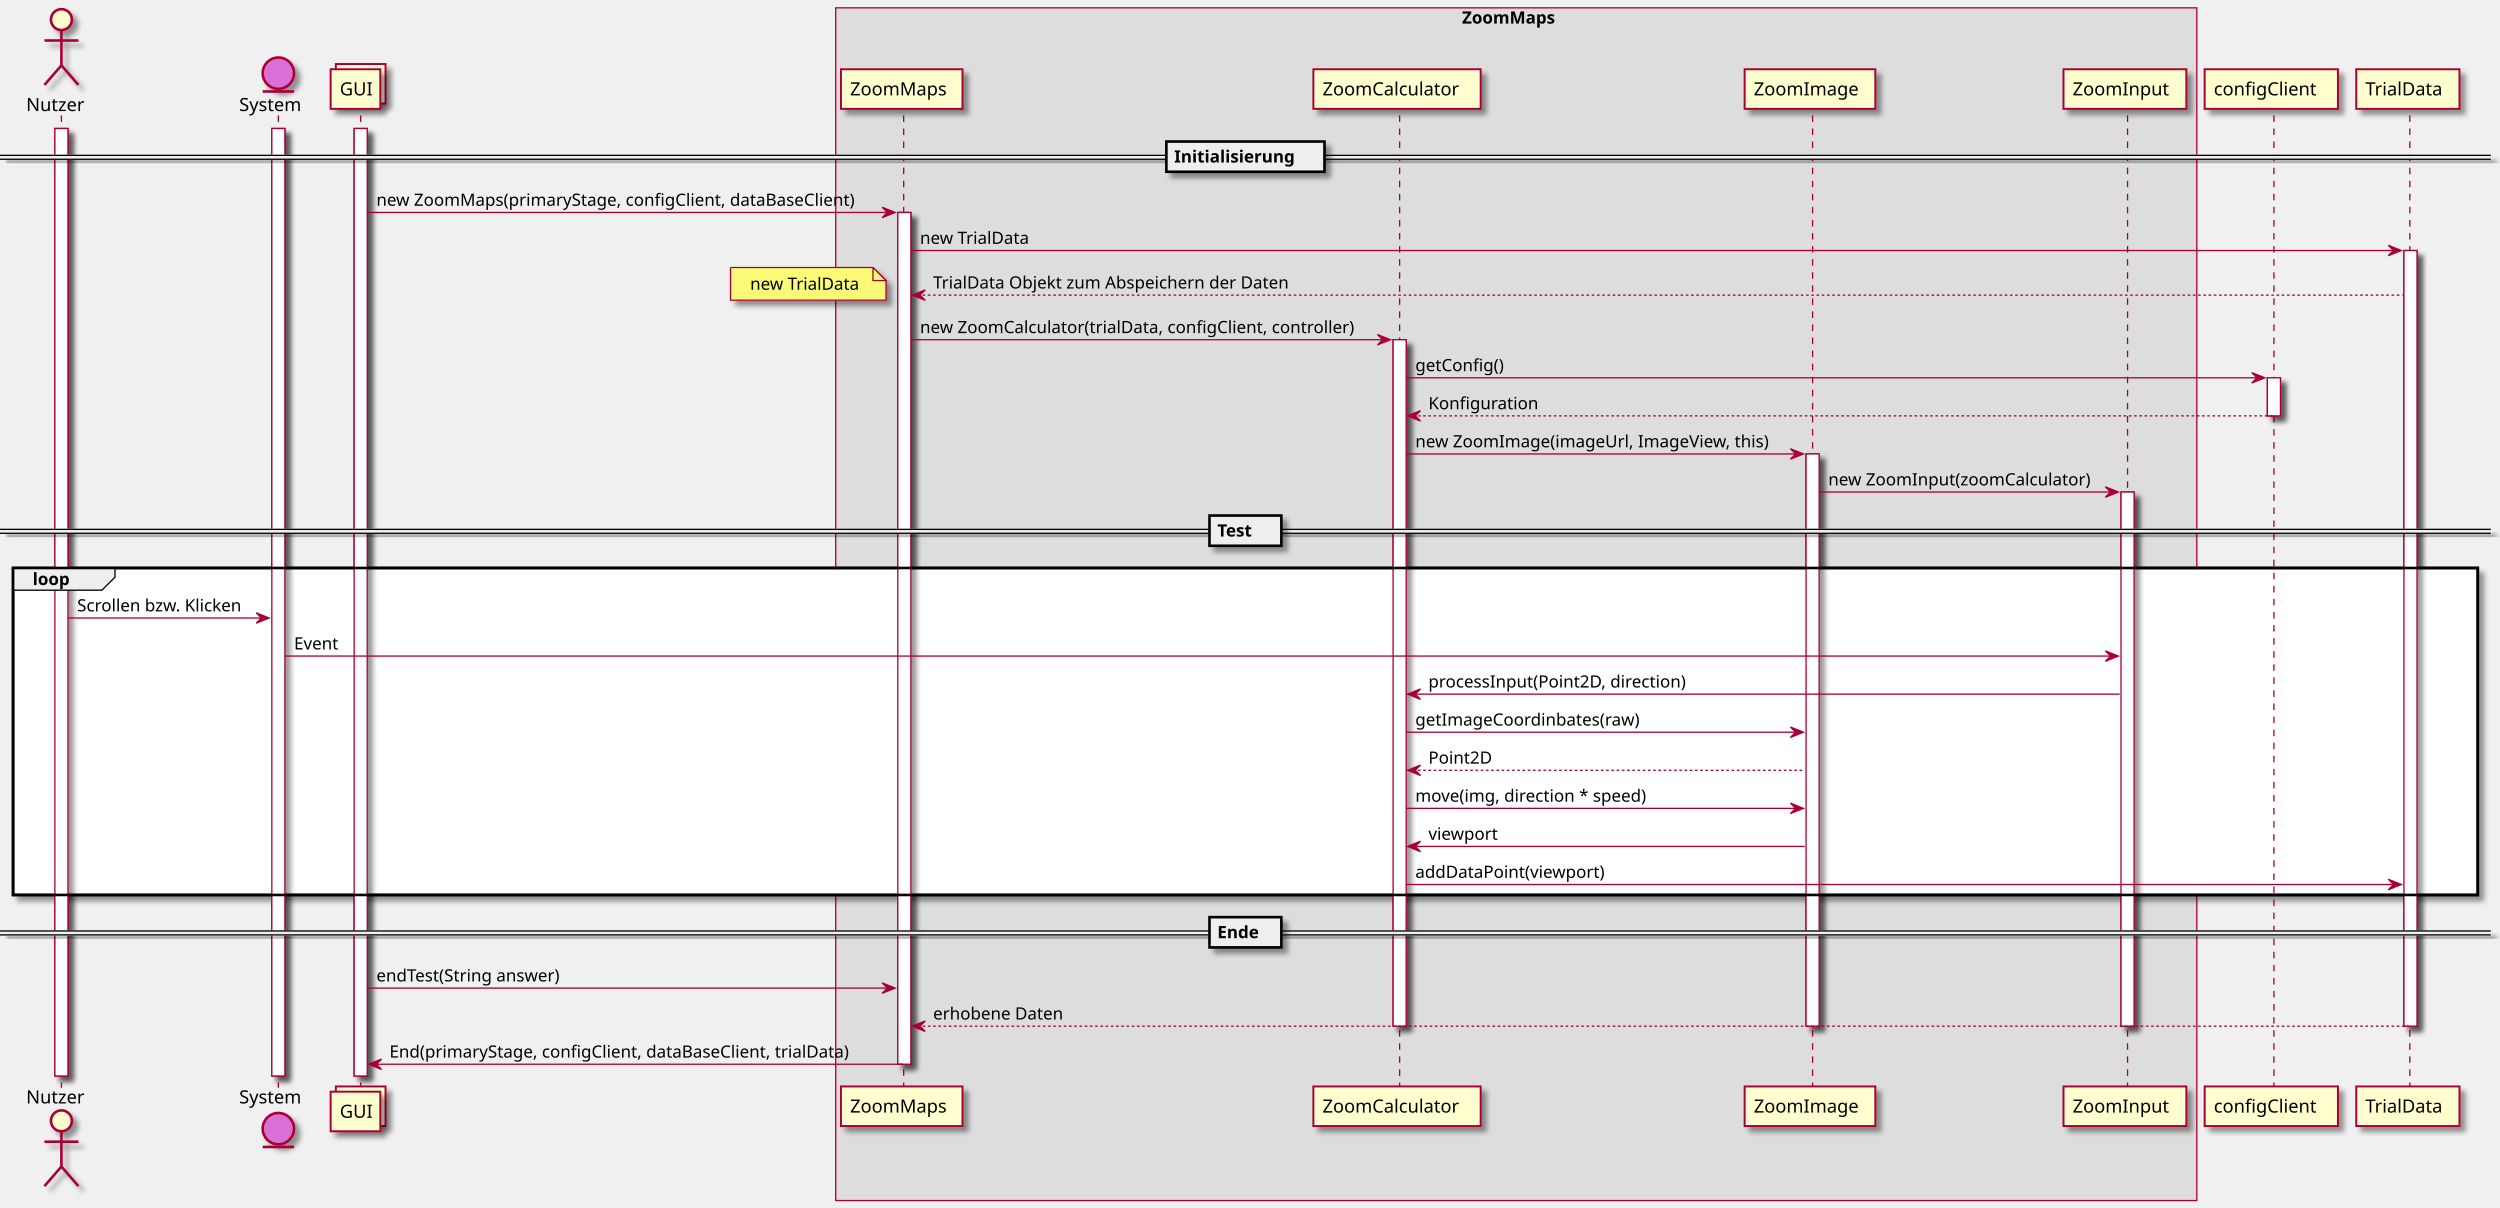
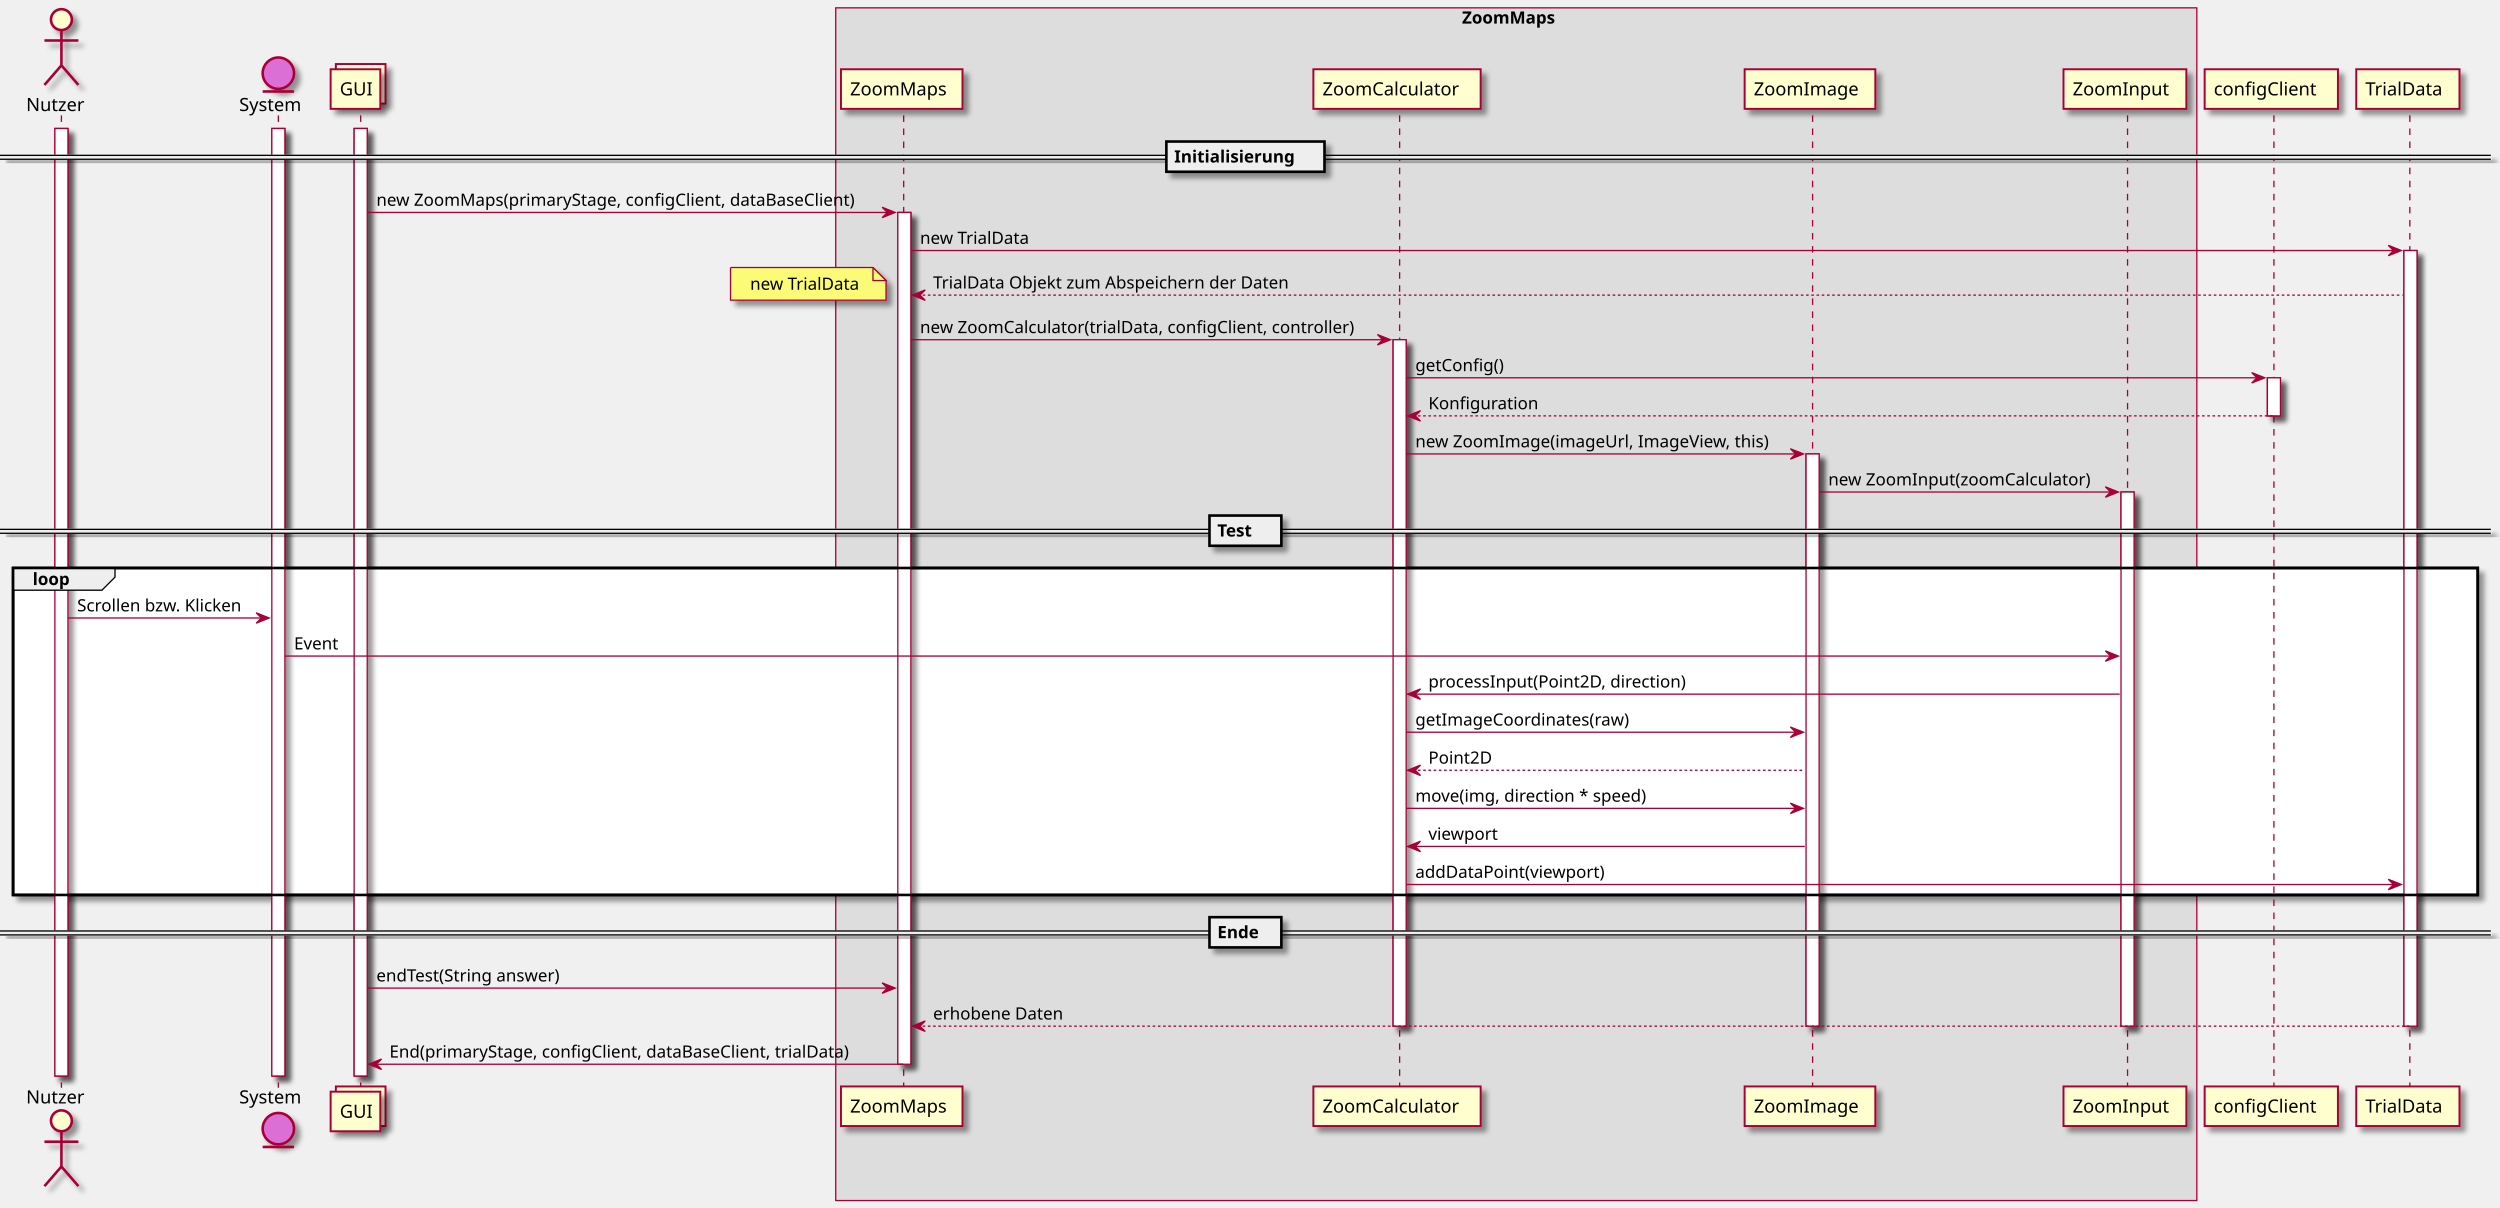
<svg xmlns="http://www.w3.org/2000/svg" contentScriptType="application/ecmascript" contentStyleType="text/css" height="924px" preserveAspectRatio="none" style="width:1913px;height:924px;background:#FFFFFF;" version="1.1" viewBox="0 0 1913 924" width="1913px" zoomAndPan="magnify">
  <defs>
-     <filter height="300%" id="fufmen20hn8r0" width="300%" x="-1" y="-1">
+     <filter height="300%" id="f1d7zb2lvnrbby" width="300%" x="-1" y="-1">
      <feGaussianBlur result="blurOut" stdDeviation="2.0" />
      <feColorMatrix in="blurOut" result="blurOut2" type="matrix" values="0 0 0 0 0 0 0 0 0 0 0 0 0 0 0 0 0 0 .4 0" />
      <feOffset dx="4.0" dy="4.0" in="blurOut2" result="blurOut3" />
      <feBlend in="SourceGraphic" in2="blurOut3" mode="normal" />
    </filter>
  </defs>
  <g>
    <rect fill="#DDDDDD" height="912.648" style="stroke:#A80036;stroke-width:1.0;" width="1041.5" x="639.5" y="6" />
    <text fill="#000000" font-family="sans-serif" font-size="13" font-weight="bold" lengthAdjust="spacing" textLength="83" x="1118.75" y="18.067">ZoomMaps</text>
-     <rect fill="#FFFFFF" filter="url(#fufmen20hn8r0)" height="725.055" style="stroke:#A80036;stroke-width:1.0;" width="10" x="42" y="98.297" />
-     <rect fill="#FFFFFF" filter="url(#fufmen20hn8r0)" height="725.055" style="stroke:#A80036;stroke-width:1.0;" width="10" x="208" y="98.297" />
-     <rect fill="#FFFFFF" filter="url(#fufmen20hn8r0)" height="725.055" style="stroke:#A80036;stroke-width:1.0;" width="10" x="271" y="98.297" />
-     <rect fill="#FFFFFF" filter="url(#fufmen20hn8r0)" height="651.789" style="stroke:#A80036;stroke-width:1.0;" width="10" x="687" y="162.562" />
-     <rect fill="#FFFFFF" filter="url(#fufmen20hn8r0)" height="525.258" style="stroke:#A80036;stroke-width:1.0;" width="10" x="1066" y="259.961" />
-     <rect fill="#FFFFFF" filter="url(#fufmen20hn8r0)" height="437.859" style="stroke:#A80036;stroke-width:1.0;" width="10" x="1382" y="347.359" />
-     <rect fill="#FFFFFF" filter="url(#fufmen20hn8r0)" height="408.727" style="stroke:#A80036;stroke-width:1.0;" width="10" x="1623" y="376.492" />
-     <rect fill="#FFFFFF" filter="url(#fufmen20hn8r0)" height="29.133" style="stroke:#A80036;stroke-width:1.0;" width="10" x="1735" y="289.094" />
-     <rect fill="#FFFFFF" filter="url(#fufmen20hn8r0)" height="593.523" style="stroke:#A80036;stroke-width:1.0;" width="10" x="1839.5" y="191.695" />
-     <rect fill="#FFFFFF" filter="url(#fufmen20hn8r0)" height="250.195" style="stroke:#000000;stroke-width:2.0;" width="1886" x="10" y="434.625" />
+     <rect fill="#FFFFFF" filter="url(#f1d7zb2lvnrbby)" height="725.055" style="stroke:#A80036;stroke-width:1.0;" width="10" x="42" y="98.297" />
+     <rect fill="#FFFFFF" filter="url(#f1d7zb2lvnrbby)" height="725.055" style="stroke:#A80036;stroke-width:1.0;" width="10" x="208" y="98.297" />
+     <rect fill="#FFFFFF" filter="url(#f1d7zb2lvnrbby)" height="725.055" style="stroke:#A80036;stroke-width:1.0;" width="10" x="271" y="98.297" />
+     <rect fill="#FFFFFF" filter="url(#f1d7zb2lvnrbby)" height="651.789" style="stroke:#A80036;stroke-width:1.0;" width="10" x="687" y="162.562" />
+     <rect fill="#FFFFFF" filter="url(#f1d7zb2lvnrbby)" height="525.258" style="stroke:#A80036;stroke-width:1.0;" width="10" x="1066" y="259.961" />
+     <rect fill="#FFFFFF" filter="url(#f1d7zb2lvnrbby)" height="437.859" style="stroke:#A80036;stroke-width:1.0;" width="10" x="1382" y="347.359" />
+     <rect fill="#FFFFFF" filter="url(#f1d7zb2lvnrbby)" height="408.727" style="stroke:#A80036;stroke-width:1.0;" width="10" x="1623" y="376.492" />
+     <rect fill="#FFFFFF" filter="url(#f1d7zb2lvnrbby)" height="29.133" style="stroke:#A80036;stroke-width:1.0;" width="10" x="1735" y="289.094" />
+     <rect fill="#FFFFFF" filter="url(#f1d7zb2lvnrbby)" height="593.523" style="stroke:#A80036;stroke-width:1.0;" width="10" x="1839.5" y="191.695" />
+     <rect fill="#FFFFFF" filter="url(#f1d7zb2lvnrbby)" height="250.195" style="stroke:#000000;stroke-width:2.0;" width="1886" x="10" y="434.625" />
    <line style="stroke:#A80036;stroke-width:1.0;stroke-dasharray:5.0,5.0;" x1="47" x2="47" y1="88.297" y2="832.352" />
    <line style="stroke:#A80036;stroke-width:1.0;stroke-dasharray:5.0,5.0;" x1="213" x2="213" y1="88.297" y2="832.352" />
    <line style="stroke:#A80036;stroke-width:1.0;stroke-dasharray:5.0,5.0;" x1="276" x2="276" y1="88.297" y2="832.352" />
    <line style="stroke:#A80036;stroke-width:1.0;stroke-dasharray:5.0,5.0;" x1="691.5" x2="691.5" y1="88.297" y2="832.352" />
    <line style="stroke:#A80036;stroke-width:1.0;stroke-dasharray:5.0,5.0;" x1="1071" x2="1071" y1="88.297" y2="832.352" />
    <line style="stroke:#A80036;stroke-width:1.0;stroke-dasharray:5.0,5.0;" x1="1387" x2="1387" y1="88.297" y2="832.352" />
    <line style="stroke:#A80036;stroke-width:1.0;stroke-dasharray:5.0,5.0;" x1="1628" x2="1628" y1="88.297" y2="832.352" />
    <line style="stroke:#A80036;stroke-width:1.0;stroke-dasharray:5.0,5.0;" x1="1740" x2="1740" y1="88.297" y2="832.352" />
    <line style="stroke:#A80036;stroke-width:1.0;stroke-dasharray:5.0,5.0;" x1="1844" x2="1844" y1="88.297" y2="832.352" />
    <text fill="#000000" font-family="sans-serif" font-size="14" lengthAdjust="spacing" textLength="48" x="20" y="84.995">Nutzer</text>
-     <ellipse cx="47" cy="15" fill="#FEFECE" filter="url(#fufmen20hn8r0)" rx="8" ry="8" style="stroke:#A80036;stroke-width:2.0;" />
-     <path d="M47,23 L47,50 M34,31 L60,31 M47,50 L34,65 M47,50 L60,65 " fill="none" filter="url(#fufmen20hn8r0)" style="stroke:#A80036;stroke-width:2.0;" />
+     <ellipse cx="47" cy="15" fill="#FEFECE" filter="url(#f1d7zb2lvnrbby)" rx="8" ry="8" style="stroke:#A80036;stroke-width:2.0;" />
+     <path d="M47,23 L47,50 M34,31 L60,31 M47,50 L34,65 M47,50 L60,65 " fill="none" filter="url(#f1d7zb2lvnrbby)" style="stroke:#A80036;stroke-width:2.0;" />
    <text fill="#000000" font-family="sans-serif" font-size="14" lengthAdjust="spacing" textLength="48" x="20" y="844.347">Nutzer</text>
-     <ellipse cx="47" cy="857.648" fill="#FEFECE" filter="url(#fufmen20hn8r0)" rx="8" ry="8" style="stroke:#A80036;stroke-width:2.0;" />
-     <path d="M47,865.648 L47,892.648 M34,873.648 L60,873.648 M47,892.648 L34,907.648 M47,892.648 L60,907.648 " fill="none" filter="url(#fufmen20hn8r0)" style="stroke:#A80036;stroke-width:2.0;" />
+     <ellipse cx="47" cy="857.648" fill="#FEFECE" filter="url(#f1d7zb2lvnrbby)" rx="8" ry="8" style="stroke:#A80036;stroke-width:2.0;" />
+     <path d="M47,865.648 L47,892.648 M34,873.648 L60,873.648 M47,892.648 L34,907.648 M47,892.648 L60,907.648 " fill="none" filter="url(#f1d7zb2lvnrbby)" style="stroke:#A80036;stroke-width:2.0;" />
    <text fill="#000000" font-family="sans-serif" font-size="14" lengthAdjust="spacing" textLength="54" x="183" y="84.995">System</text>
-     <ellipse cx="213" cy="56" fill="#DA70D5" filter="url(#fufmen20hn8r0)" rx="12" ry="12" style="stroke:#A80036;stroke-width:2.0;" />
+     <ellipse cx="213" cy="56" fill="#DA70D5" filter="url(#f1d7zb2lvnrbby)" rx="12" ry="12" style="stroke:#A80036;stroke-width:2.0;" />
    <line style="stroke:#A80036;stroke-width:2.0;" x1="201" x2="225" y1="70" y2="70" />
    <text fill="#000000" font-family="sans-serif" font-size="14" lengthAdjust="spacing" textLength="54" x="183" y="844.347">System</text>
-     <ellipse cx="213" cy="863.648" fill="#DA70D5" filter="url(#fufmen20hn8r0)" rx="12" ry="12" style="stroke:#A80036;stroke-width:2.0;" />
+     <ellipse cx="213" cy="863.648" fill="#DA70D5" filter="url(#f1d7zb2lvnrbby)" rx="12" ry="12" style="stroke:#A80036;stroke-width:2.0;" />
    <line style="stroke:#A80036;stroke-width:2.0;" x1="201" x2="225" y1="877.648" y2="877.648" />
-     <rect fill="#FEFECE" filter="url(#fufmen20hn8r0)" height="30.297" style="stroke:#A80036;stroke-width:1.5;" width="38" x="257" y="49" />
-     <rect fill="#FEFECE" filter="url(#fufmen20hn8r0)" height="30.297" style="stroke:#A80036;stroke-width:1.5;" width="38" x="253" y="53" />
+     <rect fill="#FEFECE" filter="url(#f1d7zb2lvnrbby)" height="30.297" style="stroke:#A80036;stroke-width:1.5;" width="38" x="257" y="49" />
+     <rect fill="#FEFECE" filter="url(#f1d7zb2lvnrbby)" height="30.297" style="stroke:#A80036;stroke-width:1.5;" width="38" x="253" y="53" />
    <text fill="#000000" font-family="sans-serif" font-size="14" lengthAdjust="spacing" textLength="24" x="260" y="72.995">GUI</text>
-     <rect fill="#FEFECE" filter="url(#fufmen20hn8r0)" height="30.297" style="stroke:#A80036;stroke-width:1.5;" width="38" x="257" y="831.352" />
-     <rect fill="#FEFECE" filter="url(#fufmen20hn8r0)" height="30.297" style="stroke:#A80036;stroke-width:1.5;" width="38" x="253" y="835.352" />
+     <rect fill="#FEFECE" filter="url(#f1d7zb2lvnrbby)" height="30.297" style="stroke:#A80036;stroke-width:1.5;" width="38" x="257" y="831.352" />
+     <rect fill="#FEFECE" filter="url(#f1d7zb2lvnrbby)" height="30.297" style="stroke:#A80036;stroke-width:1.5;" width="38" x="253" y="835.352" />
    <text fill="#000000" font-family="sans-serif" font-size="14" lengthAdjust="spacing" textLength="24" x="260" y="855.347">GUI</text>
-     <rect fill="#FEFECE" filter="url(#fufmen20hn8r0)" height="30.297" style="stroke:#A80036;stroke-width:1.5;" width="93" x="643.5" y="53" />
+     <rect fill="#FEFECE" filter="url(#f1d7zb2lvnrbby)" height="30.297" style="stroke:#A80036;stroke-width:1.5;" width="93" x="643.5" y="53" />
    <text fill="#000000" font-family="sans-serif" font-size="14" lengthAdjust="spacing" textLength="79" x="650.5" y="72.995">ZoomMaps</text>
-     <rect fill="#FEFECE" filter="url(#fufmen20hn8r0)" height="30.297" style="stroke:#A80036;stroke-width:1.5;" width="93" x="643.5" y="831.352" />
+     <rect fill="#FEFECE" filter="url(#f1d7zb2lvnrbby)" height="30.297" style="stroke:#A80036;stroke-width:1.5;" width="93" x="643.5" y="831.352" />
    <text fill="#000000" font-family="sans-serif" font-size="14" lengthAdjust="spacing" textLength="79" x="650.5" y="851.347">ZoomMaps</text>
-     <rect fill="#FEFECE" filter="url(#fufmen20hn8r0)" height="30.297" style="stroke:#A80036;stroke-width:1.5;" width="128" x="1005" y="53" />
+     <rect fill="#FEFECE" filter="url(#f1d7zb2lvnrbby)" height="30.297" style="stroke:#A80036;stroke-width:1.5;" width="128" x="1005" y="53" />
    <text fill="#000000" font-family="sans-serif" font-size="14" lengthAdjust="spacing" textLength="114" x="1012" y="72.995">ZoomCalculator</text>
-     <rect fill="#FEFECE" filter="url(#fufmen20hn8r0)" height="30.297" style="stroke:#A80036;stroke-width:1.5;" width="128" x="1005" y="831.352" />
+     <rect fill="#FEFECE" filter="url(#f1d7zb2lvnrbby)" height="30.297" style="stroke:#A80036;stroke-width:1.5;" width="128" x="1005" y="831.352" />
    <text fill="#000000" font-family="sans-serif" font-size="14" lengthAdjust="spacing" textLength="114" x="1012" y="851.347">ZoomCalculator</text>
-     <rect fill="#FEFECE" filter="url(#fufmen20hn8r0)" height="30.297" style="stroke:#A80036;stroke-width:1.5;" width="100" x="1335" y="53" />
+     <rect fill="#FEFECE" filter="url(#f1d7zb2lvnrbby)" height="30.297" style="stroke:#A80036;stroke-width:1.5;" width="100" x="1335" y="53" />
    <text fill="#000000" font-family="sans-serif" font-size="14" lengthAdjust="spacing" textLength="86" x="1342" y="72.995">ZoomImage</text>
-     <rect fill="#FEFECE" filter="url(#fufmen20hn8r0)" height="30.297" style="stroke:#A80036;stroke-width:1.5;" width="100" x="1335" y="831.352" />
+     <rect fill="#FEFECE" filter="url(#f1d7zb2lvnrbby)" height="30.297" style="stroke:#A80036;stroke-width:1.5;" width="100" x="1335" y="831.352" />
    <text fill="#000000" font-family="sans-serif" font-size="14" lengthAdjust="spacing" textLength="86" x="1342" y="851.347">ZoomImage</text>
-     <rect fill="#FEFECE" filter="url(#fufmen20hn8r0)" height="30.297" style="stroke:#A80036;stroke-width:1.5;" width="94" x="1579" y="53" />
+     <rect fill="#FEFECE" filter="url(#f1d7zb2lvnrbby)" height="30.297" style="stroke:#A80036;stroke-width:1.5;" width="94" x="1579" y="53" />
    <text fill="#000000" font-family="sans-serif" font-size="14" lengthAdjust="spacing" textLength="80" x="1586" y="72.995">ZoomInput</text>
-     <rect fill="#FEFECE" filter="url(#fufmen20hn8r0)" height="30.297" style="stroke:#A80036;stroke-width:1.5;" width="94" x="1579" y="831.352" />
+     <rect fill="#FEFECE" filter="url(#f1d7zb2lvnrbby)" height="30.297" style="stroke:#A80036;stroke-width:1.5;" width="94" x="1579" y="831.352" />
    <text fill="#000000" font-family="sans-serif" font-size="14" lengthAdjust="spacing" textLength="80" x="1586" y="851.347">ZoomInput</text>
-     <rect fill="#FEFECE" filter="url(#fufmen20hn8r0)" height="30.297" style="stroke:#A80036;stroke-width:1.5;" width="102" x="1687" y="53" />
+     <rect fill="#FEFECE" filter="url(#f1d7zb2lvnrbby)" height="30.297" style="stroke:#A80036;stroke-width:1.5;" width="102" x="1687" y="53" />
    <text fill="#000000" font-family="sans-serif" font-size="14" lengthAdjust="spacing" textLength="88" x="1694" y="72.995">configClient</text>
-     <rect fill="#FEFECE" filter="url(#fufmen20hn8r0)" height="30.297" style="stroke:#A80036;stroke-width:1.5;" width="102" x="1687" y="831.352" />
+     <rect fill="#FEFECE" filter="url(#f1d7zb2lvnrbby)" height="30.297" style="stroke:#A80036;stroke-width:1.5;" width="102" x="1687" y="831.352" />
    <text fill="#000000" font-family="sans-serif" font-size="14" lengthAdjust="spacing" textLength="88" x="1694" y="851.347">configClient</text>
-     <rect fill="#FEFECE" filter="url(#fufmen20hn8r0)" height="30.297" style="stroke:#A80036;stroke-width:1.5;" width="79" x="1803" y="53" />
+     <rect fill="#FEFECE" filter="url(#f1d7zb2lvnrbby)" height="30.297" style="stroke:#A80036;stroke-width:1.5;" width="79" x="1803" y="53" />
    <text fill="#000000" font-family="sans-serif" font-size="14" lengthAdjust="spacing" textLength="65" x="1810" y="72.995">TrialData</text>
-     <rect fill="#FEFECE" filter="url(#fufmen20hn8r0)" height="30.297" style="stroke:#A80036;stroke-width:1.5;" width="79" x="1803" y="831.352" />
+     <rect fill="#FEFECE" filter="url(#f1d7zb2lvnrbby)" height="30.297" style="stroke:#A80036;stroke-width:1.5;" width="79" x="1803" y="831.352" />
    <text fill="#000000" font-family="sans-serif" font-size="14" lengthAdjust="spacing" textLength="65" x="1810" y="851.347">TrialData</text>
-     <rect fill="#FFFFFF" filter="url(#fufmen20hn8r0)" height="725.055" style="stroke:#A80036;stroke-width:1.0;" width="10" x="42" y="98.297" />
-     <rect fill="#FFFFFF" filter="url(#fufmen20hn8r0)" height="725.055" style="stroke:#A80036;stroke-width:1.0;" width="10" x="208" y="98.297" />
-     <rect fill="#FFFFFF" filter="url(#fufmen20hn8r0)" height="725.055" style="stroke:#A80036;stroke-width:1.0;" width="10" x="271" y="98.297" />
-     <rect fill="#FFFFFF" filter="url(#fufmen20hn8r0)" height="651.789" style="stroke:#A80036;stroke-width:1.0;" width="10" x="687" y="162.562" />
-     <rect fill="#FFFFFF" filter="url(#fufmen20hn8r0)" height="525.258" style="stroke:#A80036;stroke-width:1.0;" width="10" x="1066" y="259.961" />
-     <rect fill="#FFFFFF" filter="url(#fufmen20hn8r0)" height="437.859" style="stroke:#A80036;stroke-width:1.0;" width="10" x="1382" y="347.359" />
-     <rect fill="#FFFFFF" filter="url(#fufmen20hn8r0)" height="408.727" style="stroke:#A80036;stroke-width:1.0;" width="10" x="1623" y="376.492" />
-     <rect fill="#FFFFFF" filter="url(#fufmen20hn8r0)" height="29.133" style="stroke:#A80036;stroke-width:1.0;" width="10" x="1735" y="289.094" />
-     <rect fill="#FFFFFF" filter="url(#fufmen20hn8r0)" height="593.523" style="stroke:#A80036;stroke-width:1.0;" width="10" x="1839.5" y="191.695" />
-     <rect fill="#EEEEEE" filter="url(#fufmen20hn8r0)" height="3" style="stroke:#EEEEEE;stroke-width:1.0;" width="1906" x="0" y="118.863" />
+     <rect fill="#FFFFFF" filter="url(#f1d7zb2lvnrbby)" height="725.055" style="stroke:#A80036;stroke-width:1.0;" width="10" x="42" y="98.297" />
+     <rect fill="#FFFFFF" filter="url(#f1d7zb2lvnrbby)" height="725.055" style="stroke:#A80036;stroke-width:1.0;" width="10" x="208" y="98.297" />
+     <rect fill="#FFFFFF" filter="url(#f1d7zb2lvnrbby)" height="725.055" style="stroke:#A80036;stroke-width:1.0;" width="10" x="271" y="98.297" />
+     <rect fill="#FFFFFF" filter="url(#f1d7zb2lvnrbby)" height="651.789" style="stroke:#A80036;stroke-width:1.0;" width="10" x="687" y="162.562" />
+     <rect fill="#FFFFFF" filter="url(#f1d7zb2lvnrbby)" height="525.258" style="stroke:#A80036;stroke-width:1.0;" width="10" x="1066" y="259.961" />
+     <rect fill="#FFFFFF" filter="url(#f1d7zb2lvnrbby)" height="437.859" style="stroke:#A80036;stroke-width:1.0;" width="10" x="1382" y="347.359" />
+     <rect fill="#FFFFFF" filter="url(#f1d7zb2lvnrbby)" height="408.727" style="stroke:#A80036;stroke-width:1.0;" width="10" x="1623" y="376.492" />
+     <rect fill="#FFFFFF" filter="url(#f1d7zb2lvnrbby)" height="29.133" style="stroke:#A80036;stroke-width:1.0;" width="10" x="1735" y="289.094" />
+     <rect fill="#FFFFFF" filter="url(#f1d7zb2lvnrbby)" height="593.523" style="stroke:#A80036;stroke-width:1.0;" width="10" x="1839.5" y="191.695" />
+     <rect fill="#EEEEEE" filter="url(#f1d7zb2lvnrbby)" height="3" style="stroke:#EEEEEE;stroke-width:1.0;" width="1906" x="0" y="118.863" />
    <line style="stroke:#000000;stroke-width:1.0;" x1="0" x2="1906" y1="118.863" y2="118.863" />
    <line style="stroke:#000000;stroke-width:1.0;" x1="0" x2="1906" y1="121.863" y2="121.863" />
-     <rect fill="#EEEEEE" filter="url(#fufmen20hn8r0)" height="23.133" style="stroke:#000000;stroke-width:2.0;" width="121" x="892.5" y="108.297" />
+     <rect fill="#EEEEEE" filter="url(#f1d7zb2lvnrbby)" height="23.133" style="stroke:#000000;stroke-width:2.0;" width="121" x="892.5" y="108.297" />
    <text fill="#000000" font-family="sans-serif" font-size="13" font-weight="bold" lengthAdjust="spacing" textLength="102" x="898.5" y="124.364">Initialisierung</text>
    <polygon fill="#A80036" points="675,158.562,685,162.562,675,166.562,679,162.562" style="stroke:#A80036;stroke-width:1.0;" />
    <line style="stroke:#A80036;stroke-width:1.0;" x1="281" x2="681" y1="162.562" y2="162.562" />
    <text fill="#000000" font-family="sans-serif" font-size="13" lengthAdjust="spacing" textLength="387" x="288" y="157.497">new ZoomMaps(primaryStage, configClient, dataBaseClient)</text>
    <polygon fill="#A80036" points="1827.5,187.695,1837.5,191.695,1827.5,195.695,1831.5,191.695" style="stroke:#A80036;stroke-width:1.0;" />
    <line style="stroke:#A80036;stroke-width:1.0;" x1="697" x2="1833.5" y1="191.695" y2="191.695" />
    <text fill="#000000" font-family="sans-serif" font-size="13" lengthAdjust="spacing" textLength="89" x="704" y="186.629">new TrialData</text>
    <polygon fill="#A80036" points="708,221.828,698,225.828,708,229.828,704,225.828" style="stroke:#A80036;stroke-width:1.0;" />
    <line style="stroke:#A80036;stroke-width:1.0;stroke-dasharray:2.0,2.0;" x1="702" x2="1838.5" y1="225.828" y2="225.828" />
    <text fill="#000000" font-family="sans-serif" font-size="13" lengthAdjust="spacing" textLength="286" x="714" y="220.762">TrialData Objekt zum Abspeichern der Daten</text>
-     <path d="M559,204.695 L559,229.695 L678,229.695 L678,214.695 L668,204.695 L559,204.695 " fill="#FBFB77" filter="url(#fufmen20hn8r0)" style="stroke:#A80036;stroke-width:1.0;" />
+     <path d="M559,204.695 L559,229.695 L678,229.695 L678,214.695 L668,204.695 L559,204.695 " fill="#FBFB77" filter="url(#f1d7zb2lvnrbby)" style="stroke:#A80036;stroke-width:1.0;" />
    <path d="M668,204.695 L668,214.695 L678,214.695 L668,204.695 " fill="#FBFB77" style="stroke:#A80036;stroke-width:1.0;" />
    <text fill="#000000" font-family="sans-serif" font-size="13" lengthAdjust="spacing" textLength="89" x="574" y="221.762">new TrialData</text>
    <polygon fill="#A80036" points="1054,255.961,1064,259.961,1054,263.961,1058,259.961" style="stroke:#A80036;stroke-width:1.0;" />
    <line style="stroke:#A80036;stroke-width:1.0;" x1="697" x2="1060" y1="259.961" y2="259.961" />
    <text fill="#000000" font-family="sans-serif" font-size="13" lengthAdjust="spacing" textLength="350" x="704" y="254.895">new ZoomCalculator(trialData, configClient, controller)</text>
    <polygon fill="#A80036" points="1723,285.094,1733,289.094,1723,293.094,1727,289.094" style="stroke:#A80036;stroke-width:1.0;" />
    <line style="stroke:#A80036;stroke-width:1.0;" x1="1076" x2="1729" y1="289.094" y2="289.094" />
    <text fill="#000000" font-family="sans-serif" font-size="13" lengthAdjust="spacing" textLength="72" x="1083" y="284.028">getConfig()</text>
    <polygon fill="#A80036" points="1087,314.227,1077,318.227,1087,322.227,1083,318.227" style="stroke:#A80036;stroke-width:1.0;" />
    <line style="stroke:#A80036;stroke-width:1.0;stroke-dasharray:2.0,2.0;" x1="1081" x2="1739" y1="318.227" y2="318.227" />
    <text fill="#000000" font-family="sans-serif" font-size="13" lengthAdjust="spacing" textLength="85" x="1093" y="313.161">Konfiguration</text>
    <polygon fill="#A80036" points="1370,343.359,1380,347.359,1370,351.359,1374,347.359" style="stroke:#A80036;stroke-width:1.0;" />
    <line style="stroke:#A80036;stroke-width:1.0;" x1="1076" x2="1376" y1="347.359" y2="347.359" />
    <text fill="#000000" font-family="sans-serif" font-size="13" lengthAdjust="spacing" textLength="287" x="1083" y="342.293">new ZoomImage(imageUrl, ImageView, this)</text>
    <polygon fill="#A80036" points="1611,372.492,1621,376.492,1611,380.492,1615,376.492" style="stroke:#A80036;stroke-width:1.0;" />
    <line style="stroke:#A80036;stroke-width:1.0;" x1="1392" x2="1617" y1="376.492" y2="376.492" />
    <text fill="#000000" font-family="sans-serif" font-size="13" lengthAdjust="spacing" textLength="212" x="1399" y="371.426">new ZoomInput(zoomCalculator)</text>
-     <rect fill="#EEEEEE" filter="url(#fufmen20hn8r0)" height="3" style="stroke:#EEEEEE;stroke-width:1.0;" width="1906" x="0" y="405.059" />
+     <rect fill="#EEEEEE" filter="url(#f1d7zb2lvnrbby)" height="3" style="stroke:#EEEEEE;stroke-width:1.0;" width="1906" x="0" y="405.059" />
    <line style="stroke:#000000;stroke-width:1.0;" x1="0" x2="1906" y1="405.059" y2="405.059" />
    <line style="stroke:#000000;stroke-width:1.0;" x1="0" x2="1906" y1="408.059" y2="408.059" />
-     <rect fill="#EEEEEE" filter="url(#fufmen20hn8r0)" height="23.133" style="stroke:#000000;stroke-width:2.0;" width="55" x="925.5" y="394.492" />
+     <rect fill="#EEEEEE" filter="url(#f1d7zb2lvnrbby)" height="23.133" style="stroke:#000000;stroke-width:2.0;" width="55" x="925.5" y="394.492" />
    <text fill="#000000" font-family="sans-serif" font-size="13" font-weight="bold" lengthAdjust="spacing" textLength="36" x="931.5" y="410.559">Test</text>
    <path d="M10,434.625 L88,434.625 L88,441.625 L78,451.625 L10,451.625 L10,434.625 " fill="#EEEEEE" style="stroke:#000000;stroke-width:1.0;" />
    <rect fill="none" height="250.195" style="stroke:#000000;stroke-width:2.0;" width="1886" x="10" y="434.625" />
    <text fill="#000000" font-family="sans-serif" font-size="13" font-weight="bold" lengthAdjust="spacing" textLength="33" x="25" y="447.692">loop</text>
    <polygon fill="#A80036" points="196,468.891,206,472.891,196,476.891,200,472.891" style="stroke:#A80036;stroke-width:1.0;" />
    <line style="stroke:#A80036;stroke-width:1.0;" x1="52" x2="202" y1="472.891" y2="472.891" />
    <text fill="#000000" font-family="sans-serif" font-size="13" lengthAdjust="spacing" textLength="132" x="59" y="467.825">Scrollen bzw. Klicken</text>
    <polygon fill="#A80036" points="1611,498.023,1621,502.023,1611,506.023,1615,502.023" style="stroke:#A80036;stroke-width:1.0;" />
    <line style="stroke:#A80036;stroke-width:1.0;" x1="218" x2="1617" y1="502.023" y2="502.023" />
    <text fill="#000000" font-family="sans-serif" font-size="13" lengthAdjust="spacing" textLength="37" x="225" y="496.957">Event</text>
    <polygon fill="#A80036" points="1087,527.156,1077,531.156,1087,535.156,1083,531.156" style="stroke:#A80036;stroke-width:1.0;" />
    <line style="stroke:#A80036;stroke-width:1.0;" x1="1081" x2="1622" y1="531.156" y2="531.156" />
    <text fill="#000000" font-family="sans-serif" font-size="13" lengthAdjust="spacing" textLength="205" x="1093" y="526.09">processInput(Point2D, direction)</text>
    <polygon fill="#A80036" points="1370,556.289,1380,560.289,1370,564.289,1374,560.289" style="stroke:#A80036;stroke-width:1.0;" />
    <line style="stroke:#A80036;stroke-width:1.0;" x1="1076" x2="1376" y1="560.289" y2="560.289" />
-     <text fill="#000000" font-family="sans-serif" font-size="13" lengthAdjust="spacing" textLength="180" x="1083" y="555.223">getImageCoordinbates(raw)</text>
+     <text fill="#000000" font-family="sans-serif" font-size="13" lengthAdjust="spacing" textLength="172" x="1083" y="555.223">getImageCoordinates(raw)</text>
    <polygon fill="#A80036" points="1087,585.422,1077,589.422,1087,593.422,1083,589.422" style="stroke:#A80036;stroke-width:1.0;" />
    <line style="stroke:#A80036;stroke-width:1.0;stroke-dasharray:2.0,2.0;" x1="1081" x2="1381" y1="589.422" y2="589.422" />
    <text fill="#000000" font-family="sans-serif" font-size="13" lengthAdjust="spacing" textLength="50" x="1093" y="584.356">Point2D</text>
    <polygon fill="#A80036" points="1370,614.555,1380,618.555,1370,622.555,1374,618.555" style="stroke:#A80036;stroke-width:1.0;" />
    <line style="stroke:#A80036;stroke-width:1.0;" x1="1076" x2="1376" y1="618.555" y2="618.555" />
    <text fill="#000000" font-family="sans-serif" font-size="13" lengthAdjust="spacing" textLength="188" x="1083" y="613.489">move(img, direction * speed)</text>
    <polygon fill="#A80036" points="1087,643.688,1077,647.688,1087,651.688,1083,647.688" style="stroke:#A80036;stroke-width:1.0;" />
    <line style="stroke:#A80036;stroke-width:1.0;" x1="1081" x2="1381" y1="647.688" y2="647.688" />
    <text fill="#000000" font-family="sans-serif" font-size="13" lengthAdjust="spacing" textLength="56" x="1093" y="642.622">viewport</text>
    <polygon fill="#A80036" points="1827.5,672.82,1837.5,676.82,1827.5,680.82,1831.5,676.82" style="stroke:#A80036;stroke-width:1.0;" />
    <line style="stroke:#A80036;stroke-width:1.0;" x1="1076" x2="1833.5" y1="676.82" y2="676.82" />
    <text fill="#000000" font-family="sans-serif" font-size="13" lengthAdjust="spacing" textLength="153" x="1083" y="671.754">addDataPoint(viewport)</text>
-     <rect fill="#EEEEEE" filter="url(#fufmen20hn8r0)" height="3" style="stroke:#EEEEEE;stroke-width:1.0;" width="1906" x="0" y="712.387" />
+     <rect fill="#EEEEEE" filter="url(#f1d7zb2lvnrbby)" height="3" style="stroke:#EEEEEE;stroke-width:1.0;" width="1906" x="0" y="712.387" />
    <line style="stroke:#000000;stroke-width:1.0;" x1="0" x2="1906" y1="712.387" y2="712.387" />
    <line style="stroke:#000000;stroke-width:1.0;" x1="0" x2="1906" y1="715.387" y2="715.387" />
-     <rect fill="#EEEEEE" filter="url(#fufmen20hn8r0)" height="23.133" style="stroke:#000000;stroke-width:2.0;" width="55" x="925.5" y="701.82" />
+     <rect fill="#EEEEEE" filter="url(#f1d7zb2lvnrbby)" height="23.133" style="stroke:#000000;stroke-width:2.0;" width="55" x="925.5" y="701.82" />
    <text fill="#000000" font-family="sans-serif" font-size="13" font-weight="bold" lengthAdjust="spacing" textLength="36" x="931.5" y="717.887">Ende</text>
    <polygon fill="#A80036" points="675,752.086,685,756.086,675,760.086,679,756.086" style="stroke:#A80036;stroke-width:1.0;" />
    <line style="stroke:#A80036;stroke-width:1.0;" x1="281" x2="681" y1="756.086" y2="756.086" />
    <text fill="#000000" font-family="sans-serif" font-size="13" lengthAdjust="spacing" textLength="150" x="288" y="751.02">endTest(String answer)</text>
    <polygon fill="#A80036" points="708,781.219,698,785.219,708,789.219,704,785.219" style="stroke:#A80036;stroke-width:1.0;" />
    <line style="stroke:#A80036;stroke-width:1.0;stroke-dasharray:2.0,2.0;" x1="702" x2="1843.5" y1="785.219" y2="785.219" />
    <text fill="#000000" font-family="sans-serif" font-size="13" lengthAdjust="spacing" textLength="104" x="714" y="780.153">erhobene Daten</text>
    <polygon fill="#A80036" points="292,810.352,282,814.352,292,818.352,288,814.352" style="stroke:#A80036;stroke-width:1.0;" />
    <line style="stroke:#A80036;stroke-width:1.0;" x1="286" x2="691" y1="814.352" y2="814.352" />
    <text fill="#000000" font-family="sans-serif" font-size="13" lengthAdjust="spacing" textLength="371" x="298" y="809.286">End(primaryStage, configClient, dataBaseClient, trialData)</text>
  </g>
</svg>
